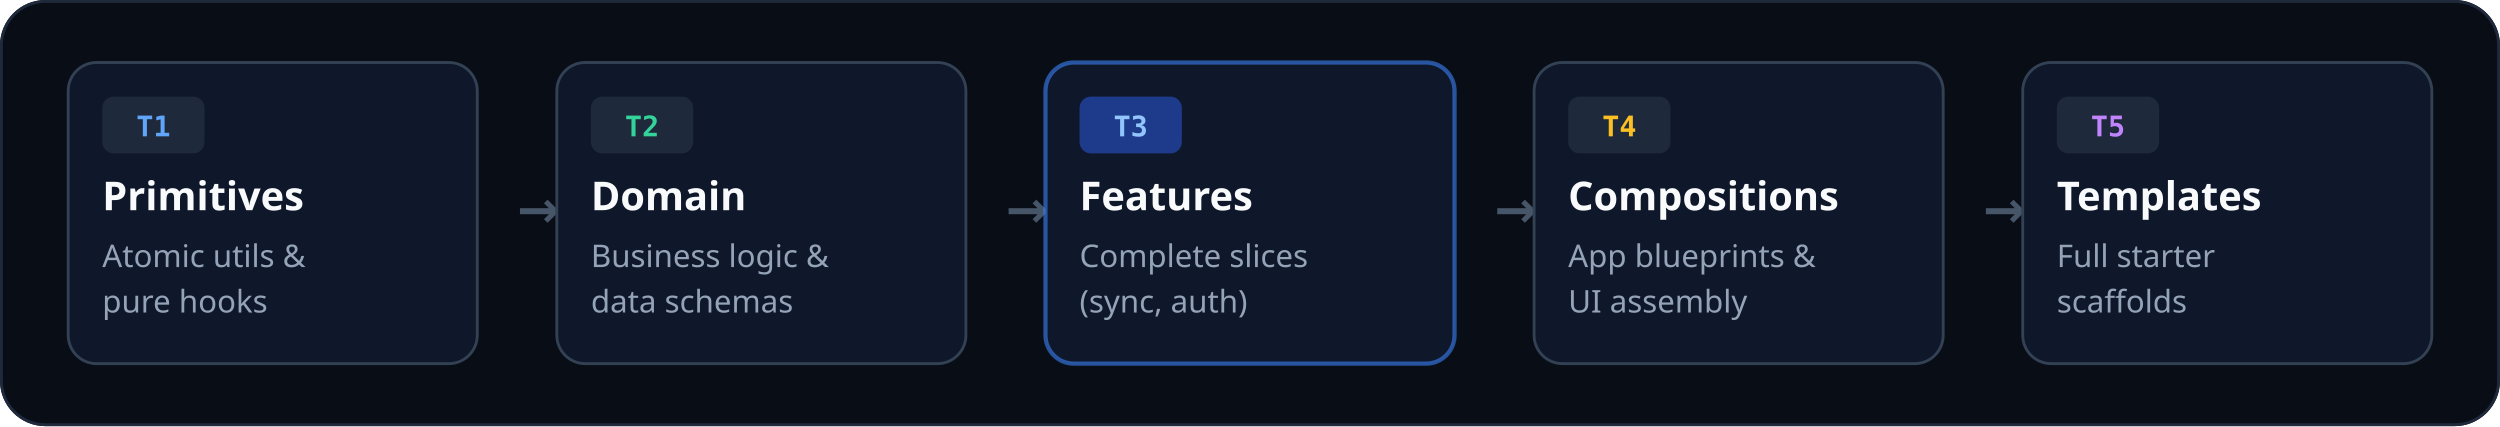
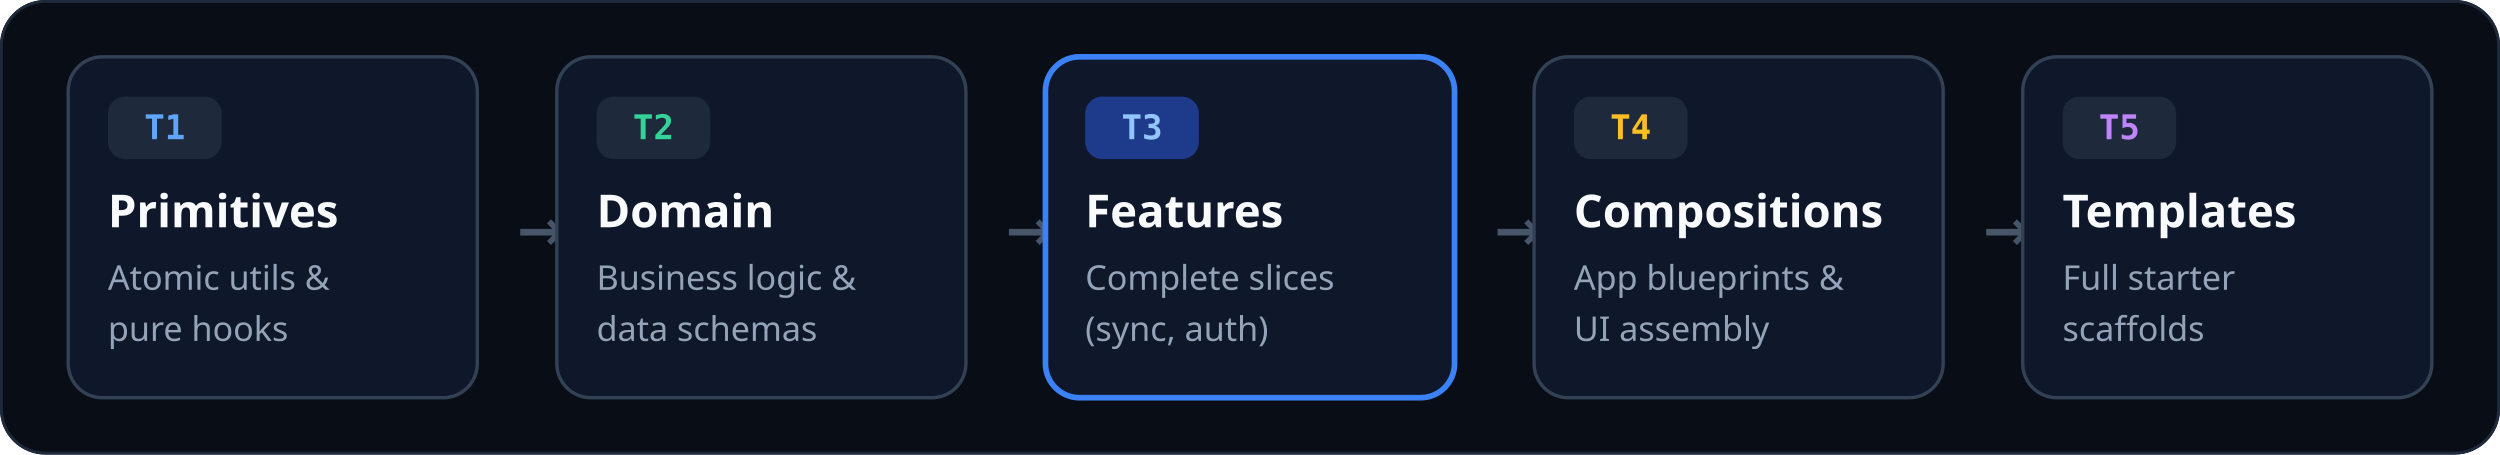
- <svg xmlns="http://www.w3.org/2000/svg" width="880" height="150" viewBox="0 0 880 150" fill="none">
-   <rect width="880" height="150" rx="16" fill="#090D16" />
-   <rect x="0.5" y="0.5" width="879" height="149" rx="15.5" stroke="#1E293B" stroke-width="1" />
-   <g transform="translate(24, 22)">
-     <rect width="144" height="106" rx="10" fill="#0F172A" stroke="#334155" stroke-width="1" />
-     <rect x="12" y="12" width="36" height="20" rx="4" fill="#1E293B" />
-     <text x="30" y="26" fill="#60A5FA" font-family="'JetBrains Mono', monospace" font-size="10" font-weight="700" text-anchor="middle">T1</text>
-     <text x="12" y="52" fill="#F8FAFC" font-family="system-ui, sans-serif" font-size="14" font-weight="700">Primitives</text>
-     <text x="12" y="72" fill="#94A3B8" font-family="system-ui, sans-serif" font-size="11">Atomic utils &amp;</text>
-     <text x="12" y="88" fill="#94A3B8" font-family="system-ui, sans-serif" font-size="11">pure hooks</text>
+ <svg xmlns="http://www.w3.org/2000/svg" width="880" height="160" viewBox="0 0 880 160" fill="none">
+   <rect width="880" height="160" rx="16" fill="#090D16" />
+   <rect x="0.5" y="0.5" width="879" height="159" rx="15.5" stroke="#1E293B" stroke-width="1" />
+   <g transform="translate(24, 20)">
+     <rect width="144" height="120" rx="12" fill="#0F172A" stroke="#334155" stroke-width="1.2" />
+     <rect x="14" y="14" width="40" height="22" rx="6" fill="#1E293B" />
+     <text x="34" y="29" fill="#60A5FA" font-family="'JetBrains Mono', monospace" font-size="12" font-weight="800" text-anchor="middle">T1</text>
+     <text x="14" y="60" fill="#F8FAFC" font-family="system-ui, sans-serif" font-size="16" font-weight="800">Primitives</text>
+     <text x="14" y="82" fill="#94A3B8" font-family="system-ui, sans-serif" font-size="12" font-weight="500">Atomic utils &amp;</text>
+     <text x="14" y="100" fill="#94A3B8" font-family="system-ui, sans-serif" font-size="12" font-weight="500">pure hooks</text>
  </g>
-   <text x="182" y="80" fill="#475569" font-family="system-ui, sans-serif" font-size="18" font-weight="800">→</text>
-   <g transform="translate(196, 22)">
-     <rect width="144" height="106" rx="10" fill="#0F172A" stroke="#334155" stroke-width="1" />
-     <rect x="12" y="12" width="36" height="20" rx="4" fill="#1E293B" />
-     <text x="30" y="26" fill="#34D399" font-family="'JetBrains Mono', monospace" font-size="10" font-weight="700" text-anchor="middle">T2</text>
-     <text x="12" y="52" fill="#F8FAFC" font-family="system-ui, sans-serif" font-size="14" font-weight="700">Domain</text>
-     <text x="12" y="72" fill="#94A3B8" font-family="system-ui, sans-serif" font-size="11">Business logic &amp;</text>
-     <text x="12" y="88" fill="#94A3B8" font-family="system-ui, sans-serif" font-size="11">data schemas</text>
+   <text x="182" y="88" fill="#475569" font-family="system-ui, sans-serif" font-size="20" font-weight="900">→</text>
+   <g transform="translate(196, 20)">
+     <rect width="144" height="120" rx="12" fill="#0F172A" stroke="#334155" stroke-width="1.2" />
+     <rect x="14" y="14" width="40" height="22" rx="6" fill="#1E293B" />
+     <text x="34" y="29" fill="#34D399" font-family="'JetBrains Mono', monospace" font-size="12" font-weight="800" text-anchor="middle">T2</text>
+     <text x="14" y="60" fill="#F8FAFC" font-family="system-ui, sans-serif" font-size="16" font-weight="800">Domain</text>
+     <text x="14" y="82" fill="#94A3B8" font-family="system-ui, sans-serif" font-size="12" font-weight="500">Business logic &amp;</text>
+     <text x="14" y="100" fill="#94A3B8" font-family="system-ui, sans-serif" font-size="12" font-weight="500">data schemas</text>
  </g>
-   <text x="354" y="80" fill="#475569" font-family="system-ui, sans-serif" font-size="18" font-weight="800">→</text>
-   <g transform="translate(368, 22)">
-     <rect width="144" height="106" rx="10" fill="#0F172A" stroke="#3B82F6" stroke-opacity="0.6" stroke-width="1.5" />
-     <rect x="12" y="12" width="36" height="20" rx="4" fill="#1E3A8A" />
-     <text x="30" y="26" fill="#93C5FD" font-family="'JetBrains Mono', monospace" font-size="10" font-weight="700" text-anchor="middle">T3</text>
-     <text x="12" y="52" fill="#F8FAFC" font-family="system-ui, sans-serif" font-size="14" font-weight="700">Features</text>
-     <text x="12" y="72" fill="#94A3B8" font-family="system-ui, sans-serif" font-size="11">Complete slices</text>
-     <text x="12" y="88" fill="#94A3B8" font-family="system-ui, sans-serif" font-size="11">(sync, auth)</text>
+   <text x="354" y="88" fill="#475569" font-family="system-ui, sans-serif" font-size="20" font-weight="900">→</text>
+   <g transform="translate(368, 20)">
+     <rect width="144" height="120" rx="12" fill="#0F172A" stroke="#3B82F6" stroke-width="2" />
+     <rect x="14" y="14" width="40" height="22" rx="6" fill="#1E3A8A" />
+     <text x="34" y="29" fill="#93C5FD" font-family="'JetBrains Mono', monospace" font-size="12" font-weight="800" text-anchor="middle">T3</text>
+     <text x="14" y="60" fill="#F8FAFC" font-family="system-ui, sans-serif" font-size="16" font-weight="800">Features</text>
+     <text x="14" y="82" fill="#94A3B8" font-family="system-ui, sans-serif" font-size="12" font-weight="500">Complete slices</text>
+     <text x="14" y="100" fill="#94A3B8" font-family="system-ui, sans-serif" font-size="12" font-weight="500">(sync, auth)</text>
  </g>
-   <text x="526" y="80" fill="#475569" font-family="system-ui, sans-serif" font-size="18" font-weight="800">→</text>
-   <g transform="translate(540, 22)">
-     <rect width="144" height="106" rx="10" fill="#0F172A" stroke="#334155" stroke-width="1" />
-     <rect x="12" y="12" width="36" height="20" rx="4" fill="#1E293B" />
-     <text x="30" y="26" fill="#FBBF24" font-family="'JetBrains Mono', monospace" font-size="10" font-weight="700" text-anchor="middle">T4</text>
-     <text x="12" y="52" fill="#F8FAFC" font-family="system-ui, sans-serif" font-size="14" font-weight="700">Compositions</text>
-     <text x="12" y="72" fill="#94A3B8" font-family="system-ui, sans-serif" font-size="11">App blueprints &amp;</text>
-     <text x="12" y="88" fill="#94A3B8" font-family="system-ui, sans-serif" font-size="11">UI assembly</text>
+   <text x="526" y="88" fill="#475569" font-family="system-ui, sans-serif" font-size="20" font-weight="900">→</text>
+   <g transform="translate(540, 20)">
+     <rect width="144" height="120" rx="12" fill="#0F172A" stroke="#334155" stroke-width="1.2" />
+     <rect x="14" y="14" width="40" height="22" rx="6" fill="#1E293B" />
+     <text x="34" y="29" fill="#FBBF24" font-family="'JetBrains Mono', monospace" font-size="12" font-weight="800" text-anchor="middle">T4</text>
+     <text x="14" y="60" fill="#F8FAFC" font-family="system-ui, sans-serif" font-size="16" font-weight="800">Compositions</text>
+     <text x="14" y="82" fill="#94A3B8" font-family="system-ui, sans-serif" font-size="12" font-weight="500">App blueprints &amp;</text>
+     <text x="14" y="100" fill="#94A3B8" font-family="system-ui, sans-serif" font-size="12" font-weight="500">UI assembly</text>
  </g>
-   <text x="698" y="80" fill="#475569" font-family="system-ui, sans-serif" font-size="18" font-weight="800">→</text>
-   <g transform="translate(712, 22)">
-     <rect width="144" height="106" rx="10" fill="#0F172A" stroke="#334155" stroke-width="1" />
-     <rect x="12" y="12" width="36" height="20" rx="4" fill="#1E293B" />
-     <text x="30" y="26" fill="#C084FC" font-family="'JetBrains Mono', monospace" font-size="10" font-weight="700" text-anchor="middle">T5</text>
-     <text x="12" y="52" fill="#F8FAFC" font-family="system-ui, sans-serif" font-size="14" font-weight="700">Templates</text>
-     <text x="12" y="72" fill="#94A3B8" font-family="system-ui, sans-serif" font-size="11">Full starter</text>
-     <text x="12" y="88" fill="#94A3B8" font-family="system-ui, sans-serif" font-size="11">scaffolds</text>
+   <text x="698" y="88" fill="#475569" font-family="system-ui, sans-serif" font-size="20" font-weight="900">→</text>
+   <g transform="translate(712, 20)">
+     <rect width="144" height="120" rx="12" fill="#0F172A" stroke="#334155" stroke-width="1.2" />
+     <rect x="14" y="14" width="40" height="22" rx="6" fill="#1E293B" />
+     <text x="34" y="29" fill="#C084FC" font-family="'JetBrains Mono', monospace" font-size="12" font-weight="800" text-anchor="middle">T5</text>
+     <text x="14" y="60" fill="#F8FAFC" font-family="system-ui, sans-serif" font-size="16" font-weight="800">Templates</text>
+     <text x="14" y="82" fill="#94A3B8" font-family="system-ui, sans-serif" font-size="12" font-weight="500">Full starter</text>
+     <text x="14" y="100" fill="#94A3B8" font-family="system-ui, sans-serif" font-size="12" font-weight="500">scaffolds</text>
  </g>
</svg>
